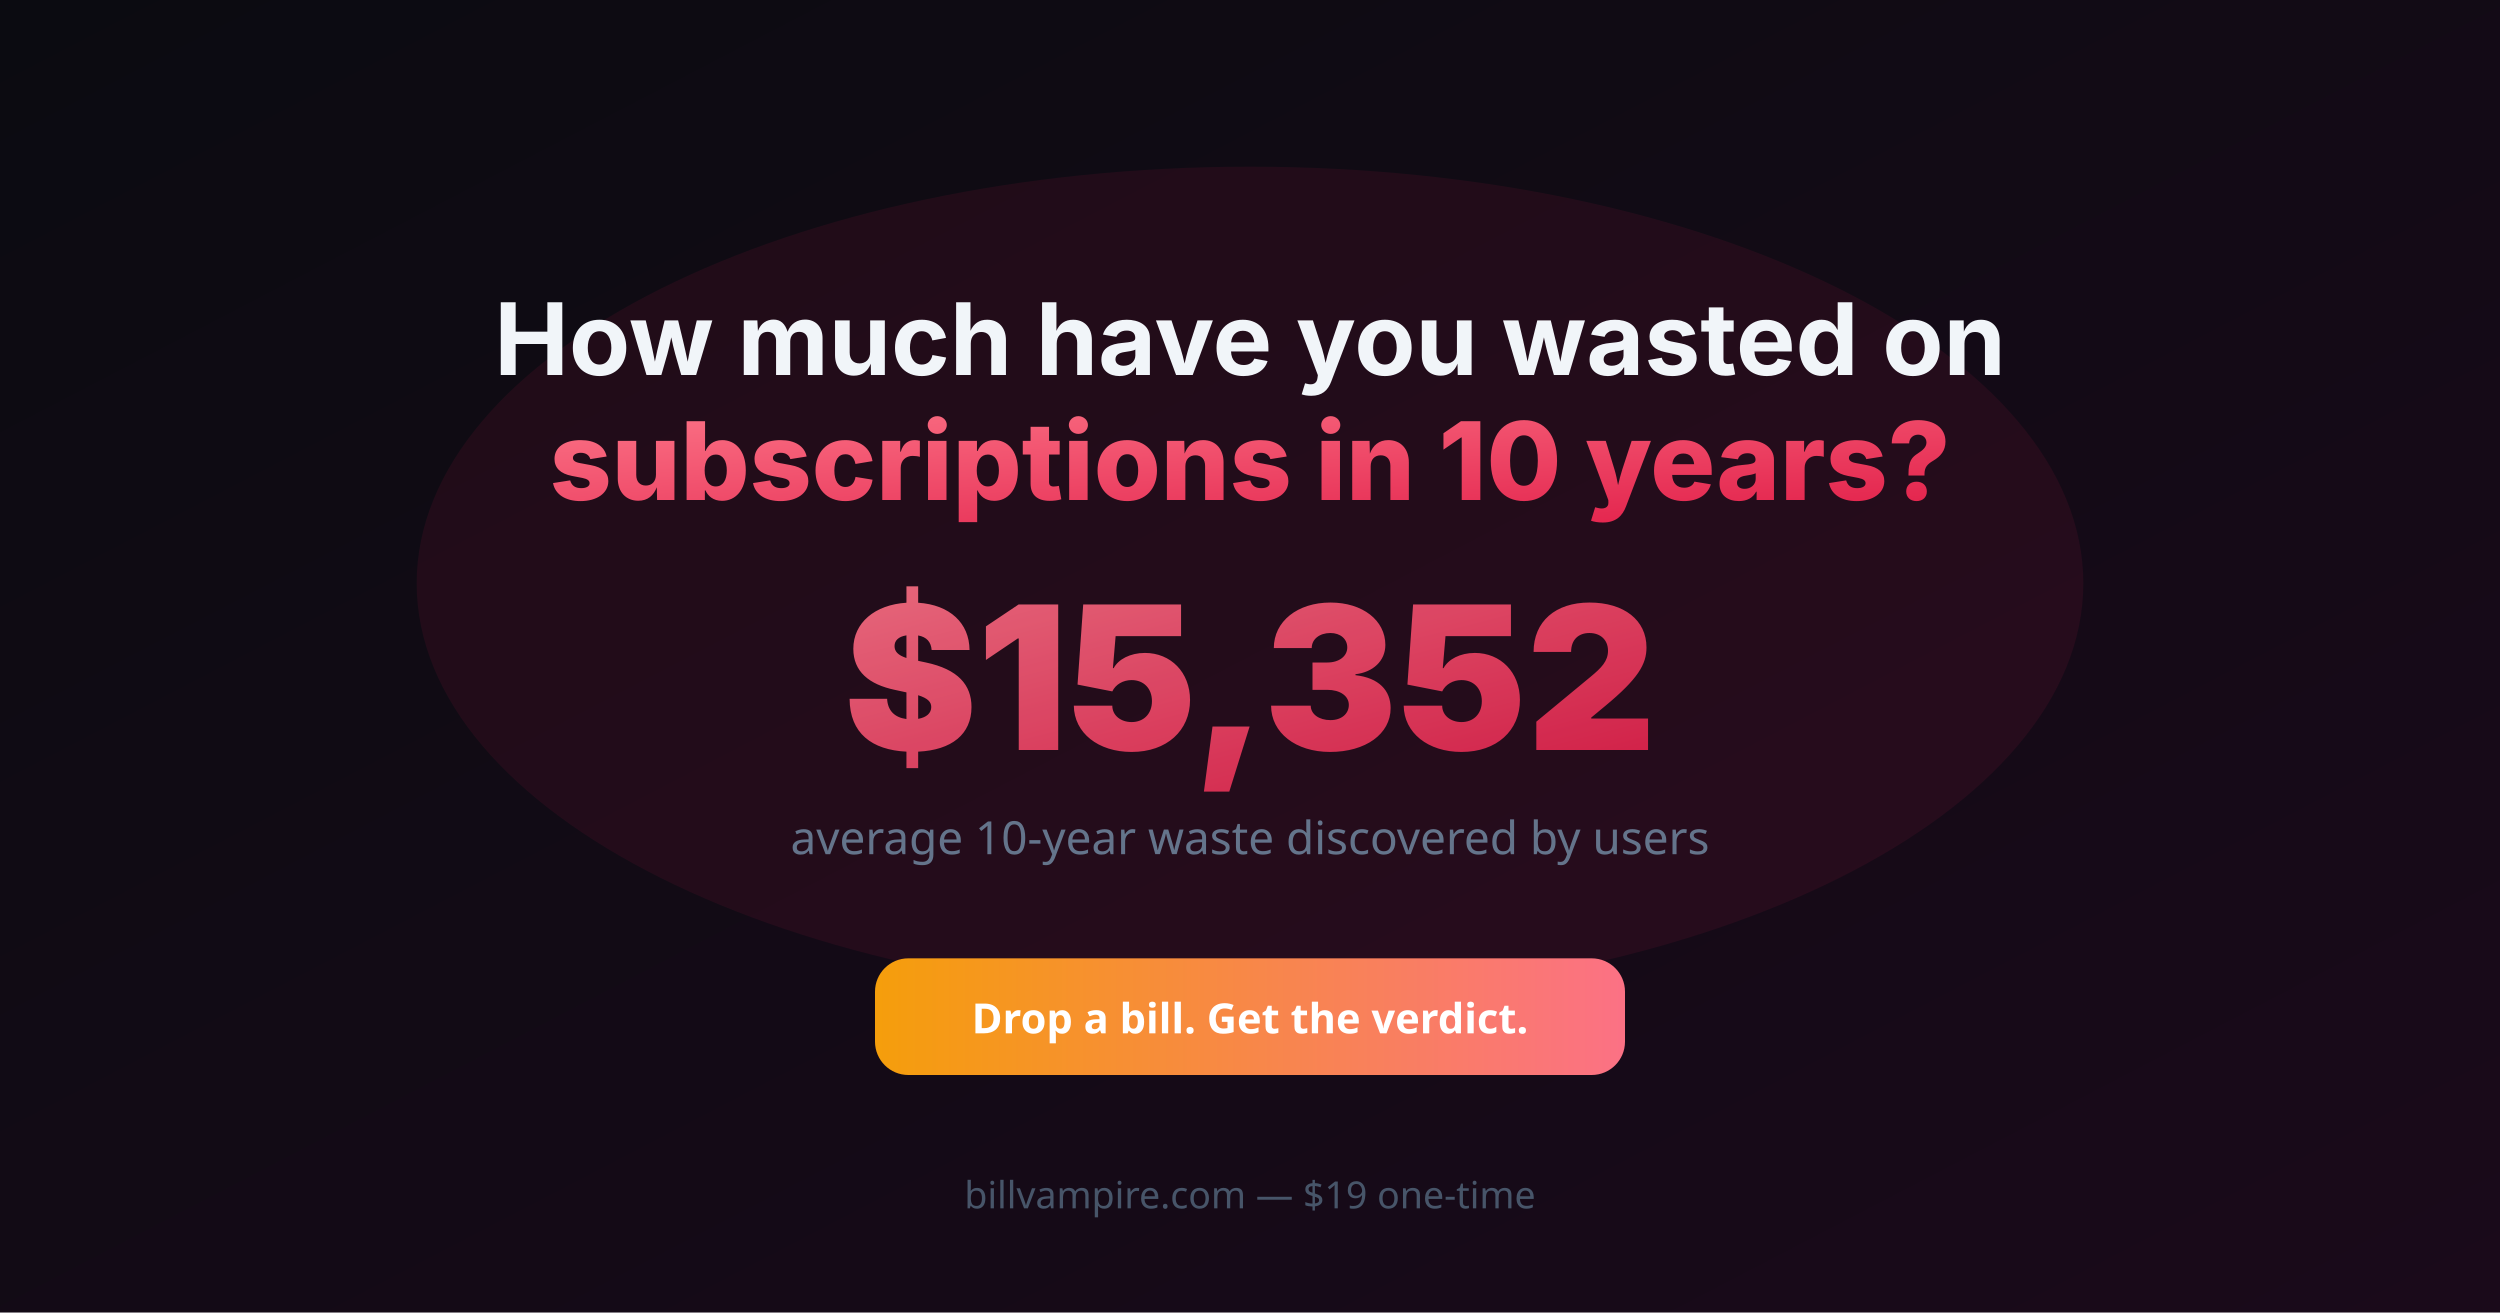
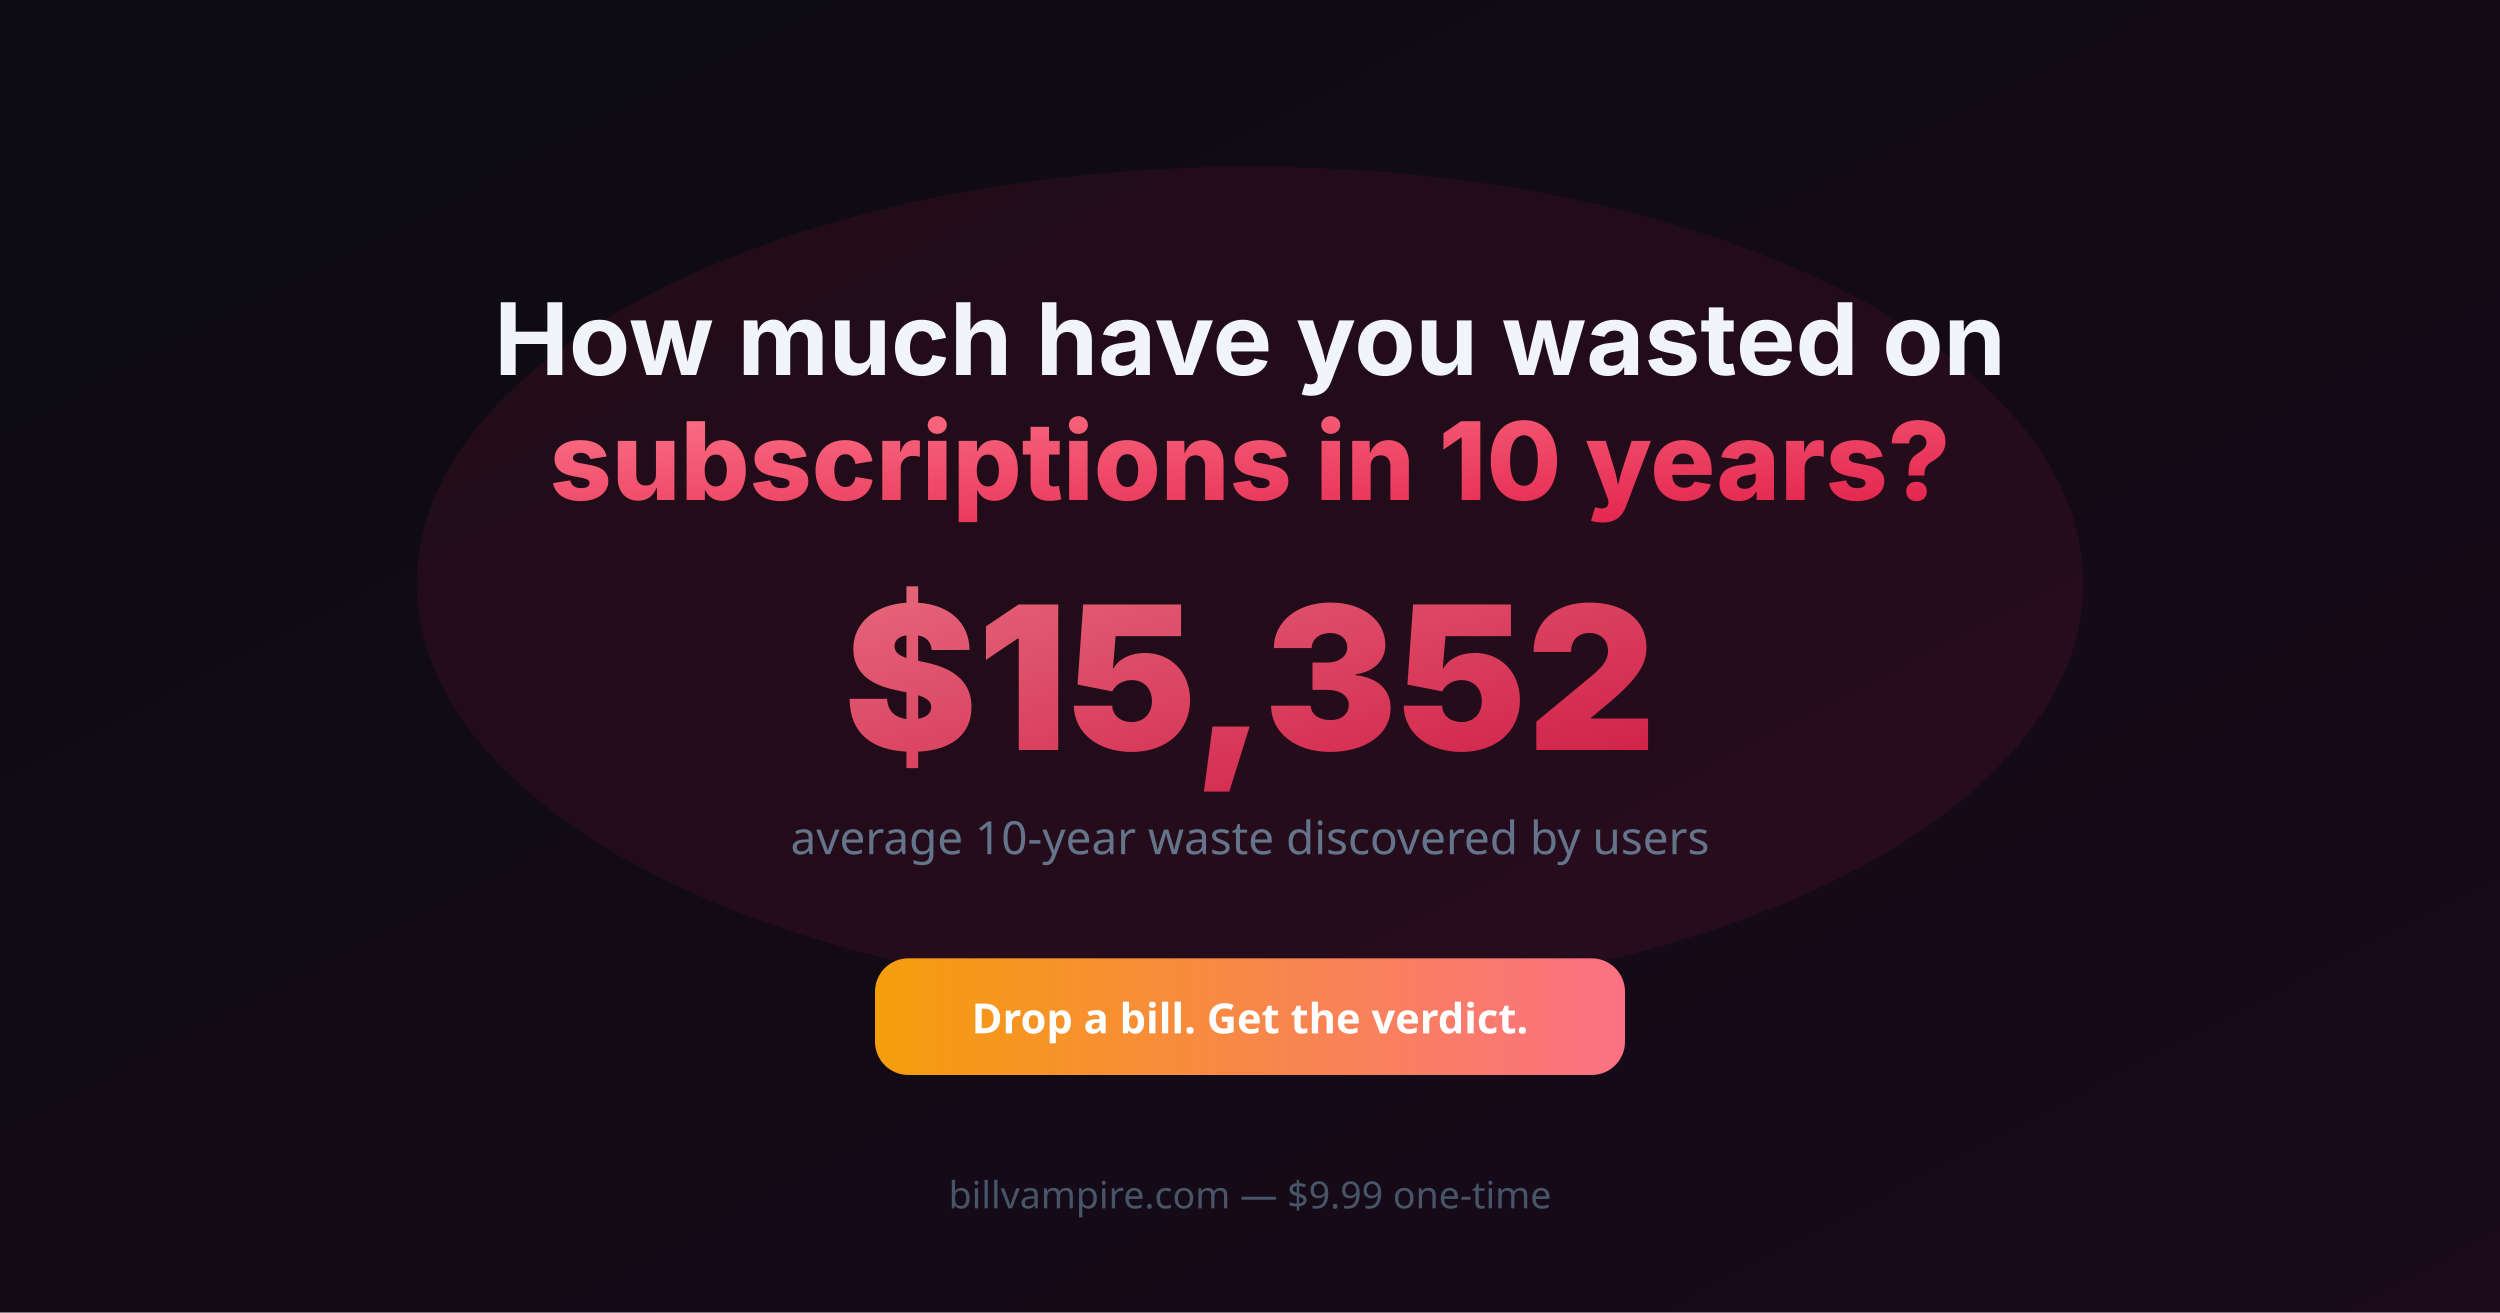
<svg xmlns="http://www.w3.org/2000/svg" width="1200" height="630" viewBox="0 0 1200 630">
  <defs>
    <linearGradient id="bg" x1="0" y1="0" x2="1" y2="1">
      <stop offset="0%" stop-color="#0B0B11" />
      <stop offset="100%" stop-color="#1a0a1a" />
    </linearGradient>
    <linearGradient id="rose" x1="0" y1="0" x2="1" y2="1">
      <stop offset="0%" stop-color="#FB7185" />
      <stop offset="100%" stop-color="#E11D48" />
    </linearGradient>
    <linearGradient id="gold" x1="0" y1="0" x2="1" y2="0">
      <stop offset="0%" stop-color="#F59E0B" />
      <stop offset="100%" stop-color="#FB7185" />
    </linearGradient>
  </defs>
  <rect width="1200" height="630" fill="url(#bg)" />
  <ellipse cx="600" cy="280" rx="400" ry="200" fill="#881337" opacity="0.15" />
  <text x="600" y="180" text-anchor="middle" fill="#F1F5F9" font-family="system-ui, -apple-system, sans-serif" font-size="48" font-weight="700">
    How much have you wasted on
  </text>
  <text x="600" y="240" text-anchor="middle" fill="url(#rose)" font-family="system-ui, -apple-system, sans-serif" font-size="52" font-weight="800">
    subscriptions in 10 years?
  </text>
  <text x="600" y="360" text-anchor="middle" fill="url(#rose)" font-family="system-ui, -apple-system, sans-serif" font-size="96" font-weight="900" opacity="0.9">
    $15,352
  </text>
  <text x="600" y="410" text-anchor="middle" fill="#64748B" font-family="system-ui, sans-serif" font-size="22">
    average 10-year waste discovered by users
  </text>
  <rect x="420" y="460" width="360" height="56" rx="16" fill="url(#gold)" />
  <text x="600" y="496" text-anchor="middle" fill="#FFFFFF" font-family="system-ui, sans-serif" font-size="20" font-weight="700">
    Drop a bill. Get the verdict.
  </text>
  <text x="600" y="580" text-anchor="middle" fill="#475569" font-family="system-ui, sans-serif" font-size="18">
-     billvampire.com — $19 one-time
+     billvampire.com — $9.99 one-time
  </text>
</svg>
